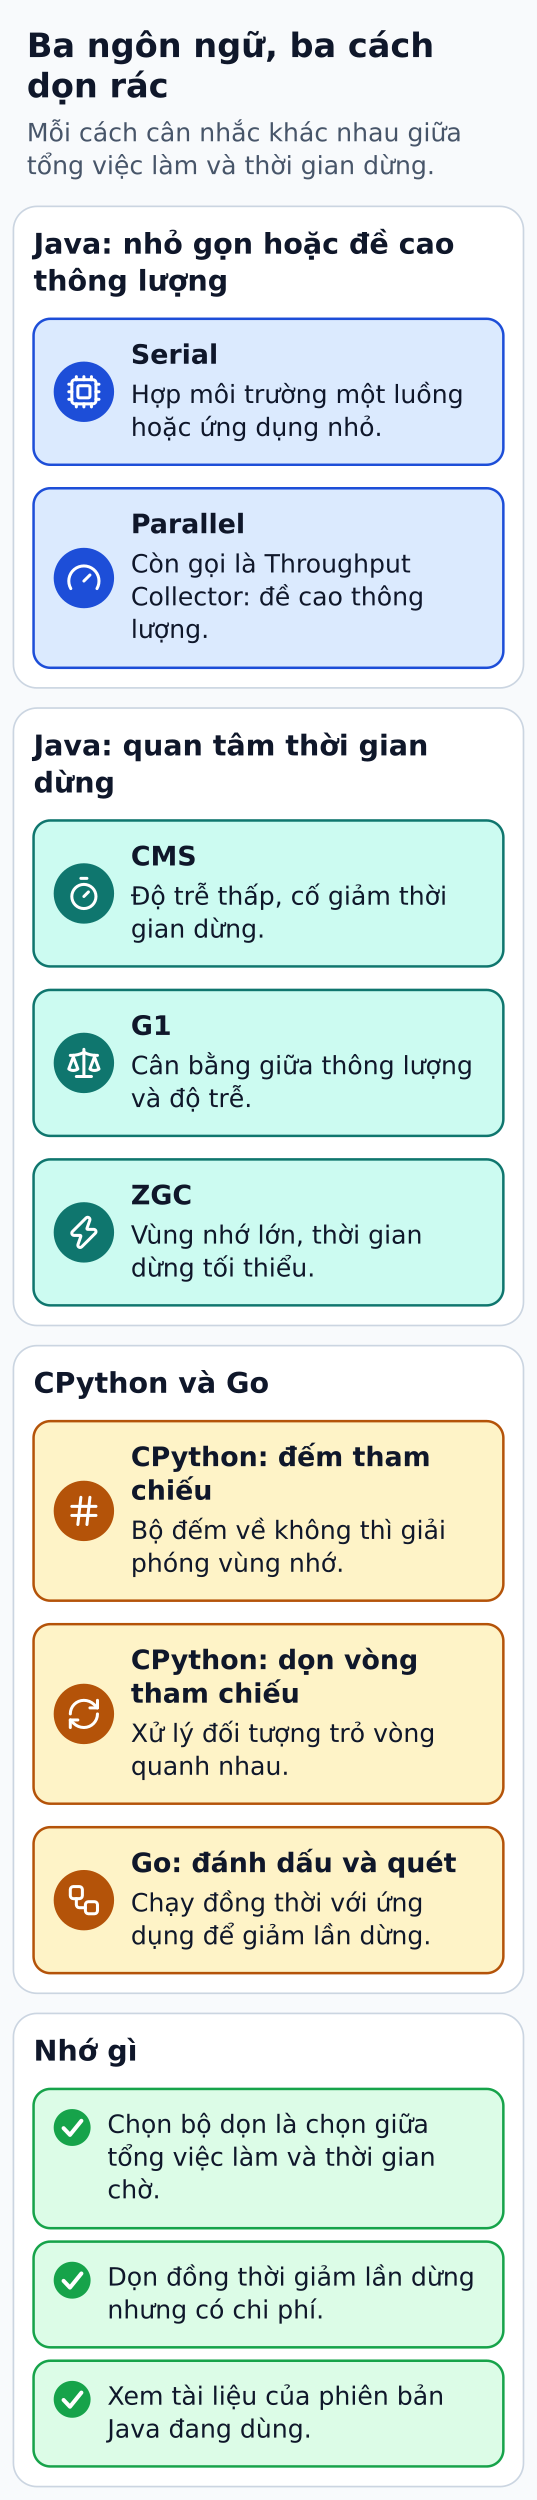
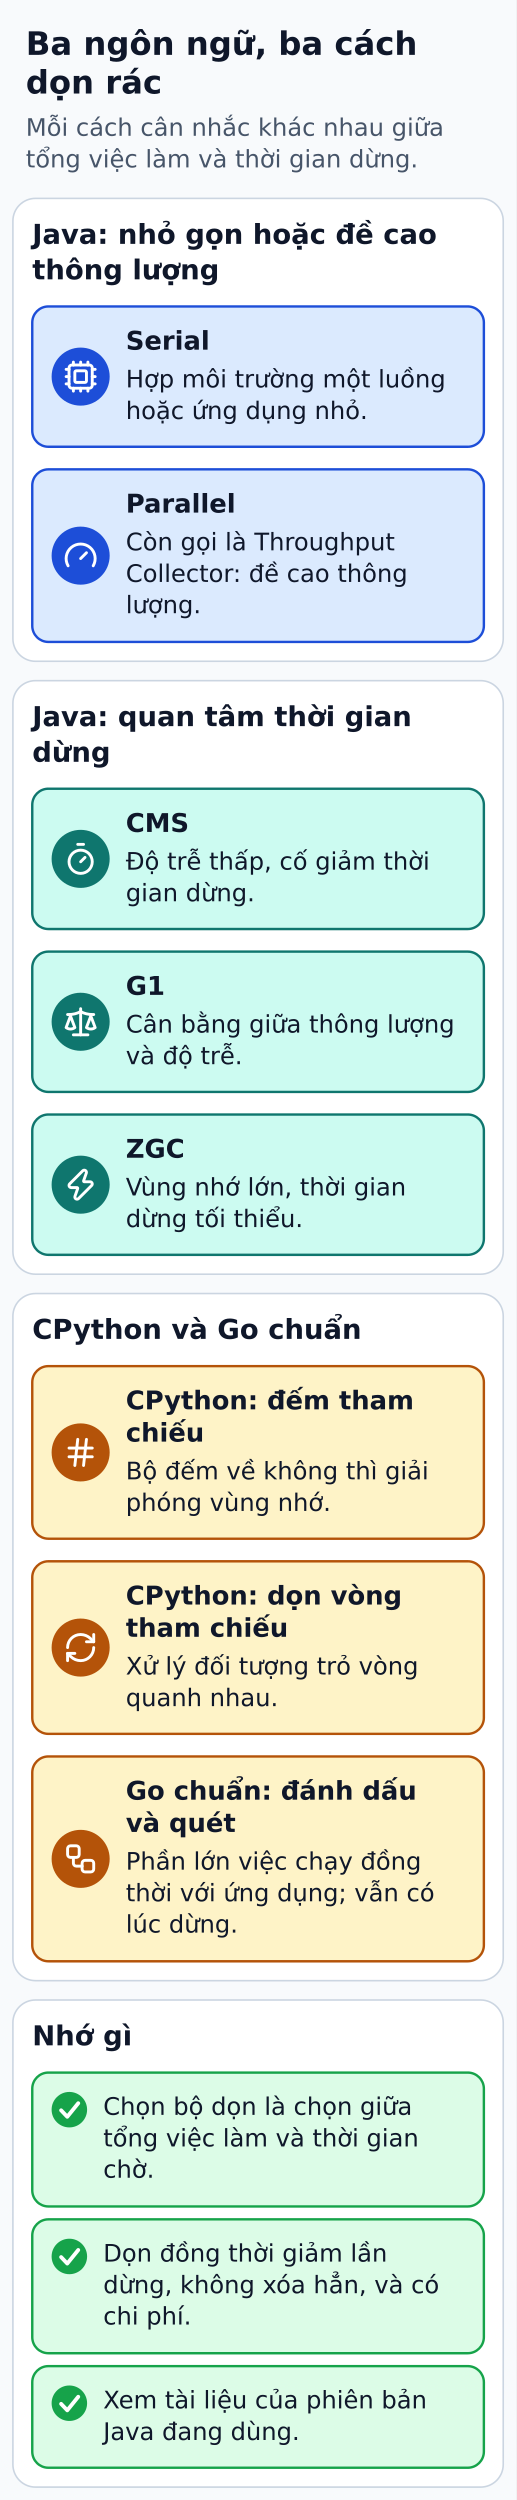
- <svg xmlns="http://www.w3.org/2000/svg" width="320" height="1490" viewBox="0 0 320 1490" role="img" aria-labelledby="title desc">
+ <svg xmlns="http://www.w3.org/2000/svg" width="320" height="1550" viewBox="0 0 320 1550" role="img" aria-labelledby="title desc">
  <defs>
    <marker id="arrow" markerWidth="8" markerHeight="8" refX="6" refY="3" orient="auto">
      <path d="M0,0 L6,3 L0,6" fill="none" stroke="#334155" stroke-width="1.5" />
    </marker>
  </defs>
-   <rect width="320" height="1490" fill="#f8fafc" />
+   <rect width="320" height="1550" fill="#f8fafc" />
  <g font-family="DejaVu Sans, Arial, sans-serif" fill="#0f172a">
    <text x="16" y="34" font-size="20" fill="#0f172a" font-weight="bold" text-anchor="start">Ba ngôn ngữ, ba cách</text>
    <text x="16" y="58" font-size="20" fill="#0f172a" font-weight="bold" text-anchor="start">dọn rác</text>
    <text x="16" y="84.2" font-size="15" fill="#475569" font-weight="normal" text-anchor="start">Mỗi cách cân nhắc khác nhau giữa</text>
    <text x="16" y="103.8" font-size="15" fill="#475569" font-weight="normal" text-anchor="start">tổng việc làm và thời gian dừng.</text>
    <rect x="8" y="123" width="304" height="287" rx="14" fill="#ffffff" stroke="#cbd5e1" stroke-width="1" />
    <text x="20" y="151.2" font-size="17" fill="#0f172a" font-weight="bold" text-anchor="start">Java: nhỏ gọn hoặc đề cao</text>
    <text x="20" y="173.2" font-size="17" fill="#0f172a" font-weight="bold" text-anchor="start">thông lượng</text>
    <rect x="20" y="190" width="280" height="87" rx="10" fill="#dbeafe" stroke="#1d4ed8" stroke-width="1.5" />
    <circle cx="50" cy="233.5" r="18" fill="#1d4ed8" />
    <g transform="translate(39.2 222.7) scale(0.9)" fill="none" stroke="#FFFFFF" stroke-width="2" stroke-linecap="round" stroke-linejoin="round">
      <path d="M12 20v2" />
      <path d="M12 2v2" />
      <path d="M17 20v2" />
      <path d="M17 2v2" />
      <path d="M2 12h2" />
      <path d="M2 17h2" />
      <path d="M2 7h2" />
      <path d="M20 12h2" />
      <path d="M20 17h2" />
      <path d="M20 7h2" />
      <path d="M7 20v2" />
      <path d="M7 2v2" />
      <rect height="16" rx="2" width="16" x="4" y="4" />
      <rect height="8" rx="1" width="8" x="8" y="8" />
    </g>
    <text x="78" y="216.8" font-size="16" fill="#0f172a" font-weight="bold" text-anchor="start">Serial</text>
    <text x="78" y="240.2" font-size="15" fill="#0f172a" font-weight="normal" text-anchor="start">Hợp môi trường một luồng</text>
    <text x="78" y="259.8" font-size="15" fill="#0f172a" font-weight="normal" text-anchor="start">hoặc ứng dụng nhỏ.</text>
    <rect x="20" y="291" width="280" height="107" rx="10" fill="#dbeafe" stroke="#1d4ed8" stroke-width="1.5" />
    <circle cx="50" cy="344.5" r="18" fill="#1d4ed8" />
    <g transform="translate(39.2 333.7) scale(0.9)" fill="none" stroke="#FFFFFF" stroke-width="2" stroke-linecap="round" stroke-linejoin="round">
      <path d="m12 14 4-4" />
      <path d="M3.34 19a10 10 0 1 1 17.32 0" />
    </g>
    <text x="78" y="317.8" font-size="16" fill="#0f172a" font-weight="bold" text-anchor="start">Parallel</text>
    <text x="78" y="341.2" font-size="15" fill="#0f172a" font-weight="normal" text-anchor="start">Còn gọi là Throughput</text>
    <text x="78" y="360.8" font-size="15" fill="#0f172a" font-weight="normal" text-anchor="start">Collector: đề cao thông</text>
    <text x="78" y="380.2" font-size="15" fill="#0f172a" font-weight="normal" text-anchor="start">lượng.</text>
    <rect x="8" y="422" width="304" height="368" rx="14" fill="#ffffff" stroke="#cbd5e1" stroke-width="1" />
    <text x="20" y="450.2" font-size="17" fill="#0f172a" font-weight="bold" text-anchor="start">Java: quan tâm thời gian</text>
    <text x="20" y="472.3" font-size="17" fill="#0f172a" font-weight="bold" text-anchor="start">dừng</text>
    <rect x="20" y="489" width="280" height="87" rx="10" fill="#ccfbf1" stroke="#0f766e" stroke-width="1.5" />
    <circle cx="50" cy="532.5" r="18" fill="#0f766e" />
    <g transform="translate(39.2 521.7) scale(0.9)" fill="none" stroke="#FFFFFF" stroke-width="2" stroke-linecap="round" stroke-linejoin="round">
      <line x1="10" x2="14" y1="2" y2="2" />
      <line x1="12" x2="15" y1="14" y2="11" />
      <circle cx="12" cy="14" r="8" />
    </g>
    <text x="78" y="515.8" font-size="16" fill="#0f172a" font-weight="bold" text-anchor="start">CMS</text>
    <text x="78" y="539.2" font-size="15" fill="#0f172a" font-weight="normal" text-anchor="start">Độ trễ thấp, cố giảm thời</text>
    <text x="78" y="558.8" font-size="15" fill="#0f172a" font-weight="normal" text-anchor="start">gian dừng.</text>
    <rect x="20" y="590" width="280" height="87" rx="10" fill="#ccfbf1" stroke="#0f766e" stroke-width="1.5" />
    <circle cx="50" cy="633.5" r="18" fill="#0f766e" />
    <g transform="translate(39.2 622.7) scale(0.9)" fill="none" stroke="#FFFFFF" stroke-width="2" stroke-linecap="round" stroke-linejoin="round">
      <path d="M12 3v18" />
      <path d="m19 8 3 8a5 5 0 0 1-6 0zV7" />
      <path d="M3 7h1a17 17 0 0 0 8-2 17 17 0 0 0 8 2h1" />
      <path d="m5 8 3 8a5 5 0 0 1-6 0zV7" />
      <path d="M7 21h10" />
    </g>
    <text x="78" y="616.8" font-size="16" fill="#0f172a" font-weight="bold" text-anchor="start">G1</text>
    <text x="78" y="640.2" font-size="15" fill="#0f172a" font-weight="normal" text-anchor="start">Cân bằng giữa thông lượng</text>
    <text x="78" y="659.8" font-size="15" fill="#0f172a" font-weight="normal" text-anchor="start">và độ trễ.</text>
    <rect x="20" y="691" width="280" height="87" rx="10" fill="#ccfbf1" stroke="#0f766e" stroke-width="1.5" />
    <circle cx="50" cy="734.5" r="18" fill="#0f766e" />
    <g transform="translate(39.2 723.7) scale(0.9)" fill="none" stroke="#FFFFFF" stroke-width="2" stroke-linecap="round" stroke-linejoin="round">
      <path d="M15.914 4a1.5 1.5 0 00-2.474-1.561l-9 9A1.5 1.5 0 005.5 14h4.002a.5.5 0 01.471.666L8.086 20a1.5 1.5 0 002.475 1.56l9-9A1.5 1.5 0 0018.5 10h-3.997a.5.5 0 01-.472-.667z" />
    </g>
    <text x="78" y="717.8" font-size="16" fill="#0f172a" font-weight="bold" text-anchor="start">ZGC</text>
    <text x="78" y="741.2" font-size="15" fill="#0f172a" font-weight="normal" text-anchor="start">Vùng nhớ lớn, thời gian</text>
    <text x="78" y="760.8" font-size="15" fill="#0f172a" font-weight="normal" text-anchor="start">dừng tối thiểu.</text>
-     <rect x="8" y="802" width="304" height="386" rx="14" fill="#ffffff" stroke="#cbd5e1" stroke-width="1" />
-     <text x="20" y="830.1" font-size="17" fill="#0f172a" font-weight="bold" text-anchor="start">CPython và Go</text>
+     <rect x="8" y="802" width="304" height="426" rx="14" fill="#ffffff" stroke="#cbd5e1" stroke-width="1" />
+     <text x="20" y="830.1" font-size="17" fill="#0f172a" font-weight="bold" text-anchor="start">CPython và Go chuẩn</text>
    <rect x="20" y="847" width="280" height="107" rx="10" fill="#fef3c7" stroke="#b45309" stroke-width="1.5" />
    <circle cx="50" cy="900.5" r="18" fill="#b45309" />
    <g transform="translate(39.2 889.7) scale(0.9)" fill="none" stroke="#FFFFFF" stroke-width="2" stroke-linecap="round" stroke-linejoin="round">
      <line x1="4" x2="20" y1="9" y2="9" />
      <line x1="4" x2="20" y1="15" y2="15" />
      <line x1="10" x2="8" y1="3" y2="21" />
      <line x1="16" x2="14" y1="3" y2="21" />
    </g>
    <text x="78" y="873.8" font-size="16" fill="#0f172a" font-weight="bold" text-anchor="start">CPython: đếm tham</text>
    <text x="78" y="893.8" font-size="16" fill="#0f172a" font-weight="bold" text-anchor="start">chiếu</text>
    <text x="78" y="917.2" font-size="15" fill="#0f172a" font-weight="normal" text-anchor="start">Bộ đếm về không thì giải</text>
    <text x="78" y="936.8" font-size="15" fill="#0f172a" font-weight="normal" text-anchor="start">phóng vùng nhớ.</text>
    <rect x="20" y="968" width="280" height="107" rx="10" fill="#fef3c7" stroke="#b45309" stroke-width="1.5" />
    <circle cx="50" cy="1021.5" r="18" fill="#b45309" />
    <g transform="translate(39.2 1010.7) scale(0.9)" fill="none" stroke="#FFFFFF" stroke-width="2" stroke-linecap="round" stroke-linejoin="round">
      <path d="M3 12a9 9 0 0 1 9-9 9.75 9.75 0 0 1 6.74 2.74L21 8" />
      <path d="M21 3v5h-5" />
      <path d="M21 12a9 9 0 0 1-9 9 9.75 9.75 0 0 1-6.74-2.74L3 16" />
      <path d="M8 16H3v5" />
    </g>
    <text x="78" y="994.8" font-size="16" fill="#0f172a" font-weight="bold" text-anchor="start">CPython: dọn vòng</text>
    <text x="78" y="1014.8" font-size="16" fill="#0f172a" font-weight="bold" text-anchor="start">tham chiếu</text>
    <text x="78" y="1038.2" font-size="15" fill="#0f172a" font-weight="normal" text-anchor="start">Xử lý đối tượng trỏ vòng</text>
    <text x="78" y="1057.8" font-size="15" fill="#0f172a" font-weight="normal" text-anchor="start">quanh nhau.</text>
-     <rect x="20" y="1089" width="280" height="87" rx="10" fill="#fef3c7" stroke="#b45309" stroke-width="1.5" />
-     <circle cx="50" cy="1132.5" r="18" fill="#b45309" />
-     <g transform="translate(39.2 1121.7) scale(0.9)" fill="none" stroke="#FFFFFF" stroke-width="2" stroke-linecap="round" stroke-linejoin="round">
+     <rect x="20" y="1089" width="280" height="127" rx="10" fill="#fef3c7" stroke="#b45309" stroke-width="1.5" />
+     <circle cx="50" cy="1152.5" r="18" fill="#b45309" />
+     <g transform="translate(39.2 1141.7) scale(0.9)" fill="none" stroke="#FFFFFF" stroke-width="2" stroke-linecap="round" stroke-linejoin="round">
      <rect height="8" rx="2" width="8" x="3" y="3" />
      <path d="M7 11v4a2 2 0 0 0 2 2h4" />
      <rect height="8" rx="2" width="8" x="13" y="13" />
    </g>
-     <text x="78" y="1115.8" font-size="16" fill="#0f172a" font-weight="bold" text-anchor="start">Go: đánh dấu và quét</text>
-     <text x="78" y="1139.2" font-size="15" fill="#0f172a" font-weight="normal" text-anchor="start">Chạy đồng thời với ứng</text>
-     <text x="78" y="1158.8" font-size="15" fill="#0f172a" font-weight="normal" text-anchor="start">dụng để giảm lần dừng.</text>
-     <rect x="8" y="1200" width="304" height="282" rx="14" fill="#ffffff" stroke="#cbd5e1" stroke-width="1" />
-     <text x="20" y="1228.1" font-size="17" fill="#0f172a" font-weight="bold" text-anchor="start">Nhớ gì</text>
-     <rect x="20" y="1245" width="280" height="83" rx="10" fill="#dcfce7" stroke="#16a34a" stroke-width="1.5" />
-     <circle cx="43" cy="1268" r="11" fill="#16a34a" />
-     <polyline points="37.9,1268.4 41.7,1272.4 48.5,1264" fill="none" stroke="#ffffff" stroke-width="2.4" stroke-linecap="round" stroke-linejoin="round" />
-     <text x="64" y="1271.2" font-size="15" fill="#0f172a" font-weight="normal" text-anchor="start">Chọn bộ dọn là chọn giữa</text>
-     <text x="64" y="1290.8" font-size="15" fill="#0f172a" font-weight="normal" text-anchor="start">tổng việc làm và thời gian</text>
-     <text x="64" y="1310.2" font-size="15" fill="#0f172a" font-weight="normal" text-anchor="start">chờ.</text>
-     <rect x="20" y="1336" width="280" height="63" rx="10" fill="#dcfce7" stroke="#16a34a" stroke-width="1.5" />
-     <circle cx="43" cy="1359" r="11" fill="#16a34a" />
-     <polyline points="37.9,1359.4 41.7,1363.4 48.5,1355" fill="none" stroke="#ffffff" stroke-width="2.4" stroke-linecap="round" stroke-linejoin="round" />
-     <text x="64" y="1362.2" font-size="15" fill="#0f172a" font-weight="normal" text-anchor="start">Dọn đồng thời giảm lần dừng</text>
-     <text x="64" y="1381.8" font-size="15" fill="#0f172a" font-weight="normal" text-anchor="start">nhưng có chi phí.</text>
-     <rect x="20" y="1407" width="280" height="63" rx="10" fill="#dcfce7" stroke="#16a34a" stroke-width="1.5" />
-     <circle cx="43" cy="1430" r="11" fill="#16a34a" />
-     <polyline points="37.9,1430.4 41.7,1434.4 48.5,1426" fill="none" stroke="#ffffff" stroke-width="2.4" stroke-linecap="round" stroke-linejoin="round" />
-     <text x="64" y="1433.2" font-size="15" fill="#0f172a" font-weight="normal" text-anchor="start">Xem tài liệu của phiên bản</text>
-     <text x="64" y="1452.8" font-size="15" fill="#0f172a" font-weight="normal" text-anchor="start">Java đang dùng.</text>
+     <text x="78" y="1115.8" font-size="16" fill="#0f172a" font-weight="bold" text-anchor="start">Go chuẩn: đánh dấu</text>
+     <text x="78" y="1135.8" font-size="16" fill="#0f172a" font-weight="bold" text-anchor="start">và quét</text>
+     <text x="78" y="1159.2" font-size="15" fill="#0f172a" font-weight="normal" text-anchor="start">Phần lớn việc chạy đồng</text>
+     <text x="78" y="1178.8" font-size="15" fill="#0f172a" font-weight="normal" text-anchor="start">thời với ứng dụng; vẫn có</text>
+     <text x="78" y="1198.2" font-size="15" fill="#0f172a" font-weight="normal" text-anchor="start">lúc dừng.</text>
+     <rect x="8" y="1240" width="304" height="302" rx="14" fill="#ffffff" stroke="#cbd5e1" stroke-width="1" />
+     <text x="20" y="1268.1" font-size="17" fill="#0f172a" font-weight="bold" text-anchor="start">Nhớ gì</text>
+     <rect x="20" y="1285" width="280" height="83" rx="10" fill="#dcfce7" stroke="#16a34a" stroke-width="1.5" />
+     <circle cx="43" cy="1308" r="11" fill="#16a34a" />
+     <polyline points="37.9,1308.4 41.7,1312.4 48.5,1304" fill="none" stroke="#ffffff" stroke-width="2.4" stroke-linecap="round" stroke-linejoin="round" />
+     <text x="64" y="1311.2" font-size="15" fill="#0f172a" font-weight="normal" text-anchor="start">Chọn bộ dọn là chọn giữa</text>
+     <text x="64" y="1330.8" font-size="15" fill="#0f172a" font-weight="normal" text-anchor="start">tổng việc làm và thời gian</text>
+     <text x="64" y="1350.2" font-size="15" fill="#0f172a" font-weight="normal" text-anchor="start">chờ.</text>
+     <rect x="20" y="1376" width="280" height="83" rx="10" fill="#dcfce7" stroke="#16a34a" stroke-width="1.5" />
+     <circle cx="43" cy="1399" r="11" fill="#16a34a" />
+     <polyline points="37.9,1399.4 41.7,1403.4 48.5,1395" fill="none" stroke="#ffffff" stroke-width="2.4" stroke-linecap="round" stroke-linejoin="round" />
+     <text x="64" y="1402.2" font-size="15" fill="#0f172a" font-weight="normal" text-anchor="start">Dọn đồng thời giảm lần</text>
+     <text x="64" y="1421.8" font-size="15" fill="#0f172a" font-weight="normal" text-anchor="start">dừng, không xóa hẳn, và có</text>
+     <text x="64" y="1441.2" font-size="15" fill="#0f172a" font-weight="normal" text-anchor="start">chi phí.</text>
+     <rect x="20" y="1467" width="280" height="63" rx="10" fill="#dcfce7" stroke="#16a34a" stroke-width="1.5" />
+     <circle cx="43" cy="1490" r="11" fill="#16a34a" />
+     <polyline points="37.9,1490.4 41.7,1494.4 48.5,1486" fill="none" stroke="#ffffff" stroke-width="2.4" stroke-linecap="round" stroke-linejoin="round" />
+     <text x="64" y="1493.2" font-size="15" fill="#0f172a" font-weight="normal" text-anchor="start">Xem tài liệu của phiên bản</text>
+     <text x="64" y="1512.8" font-size="15" fill="#0f172a" font-weight="normal" text-anchor="start">Java đang dùng.</text>
  </g>
</svg>
